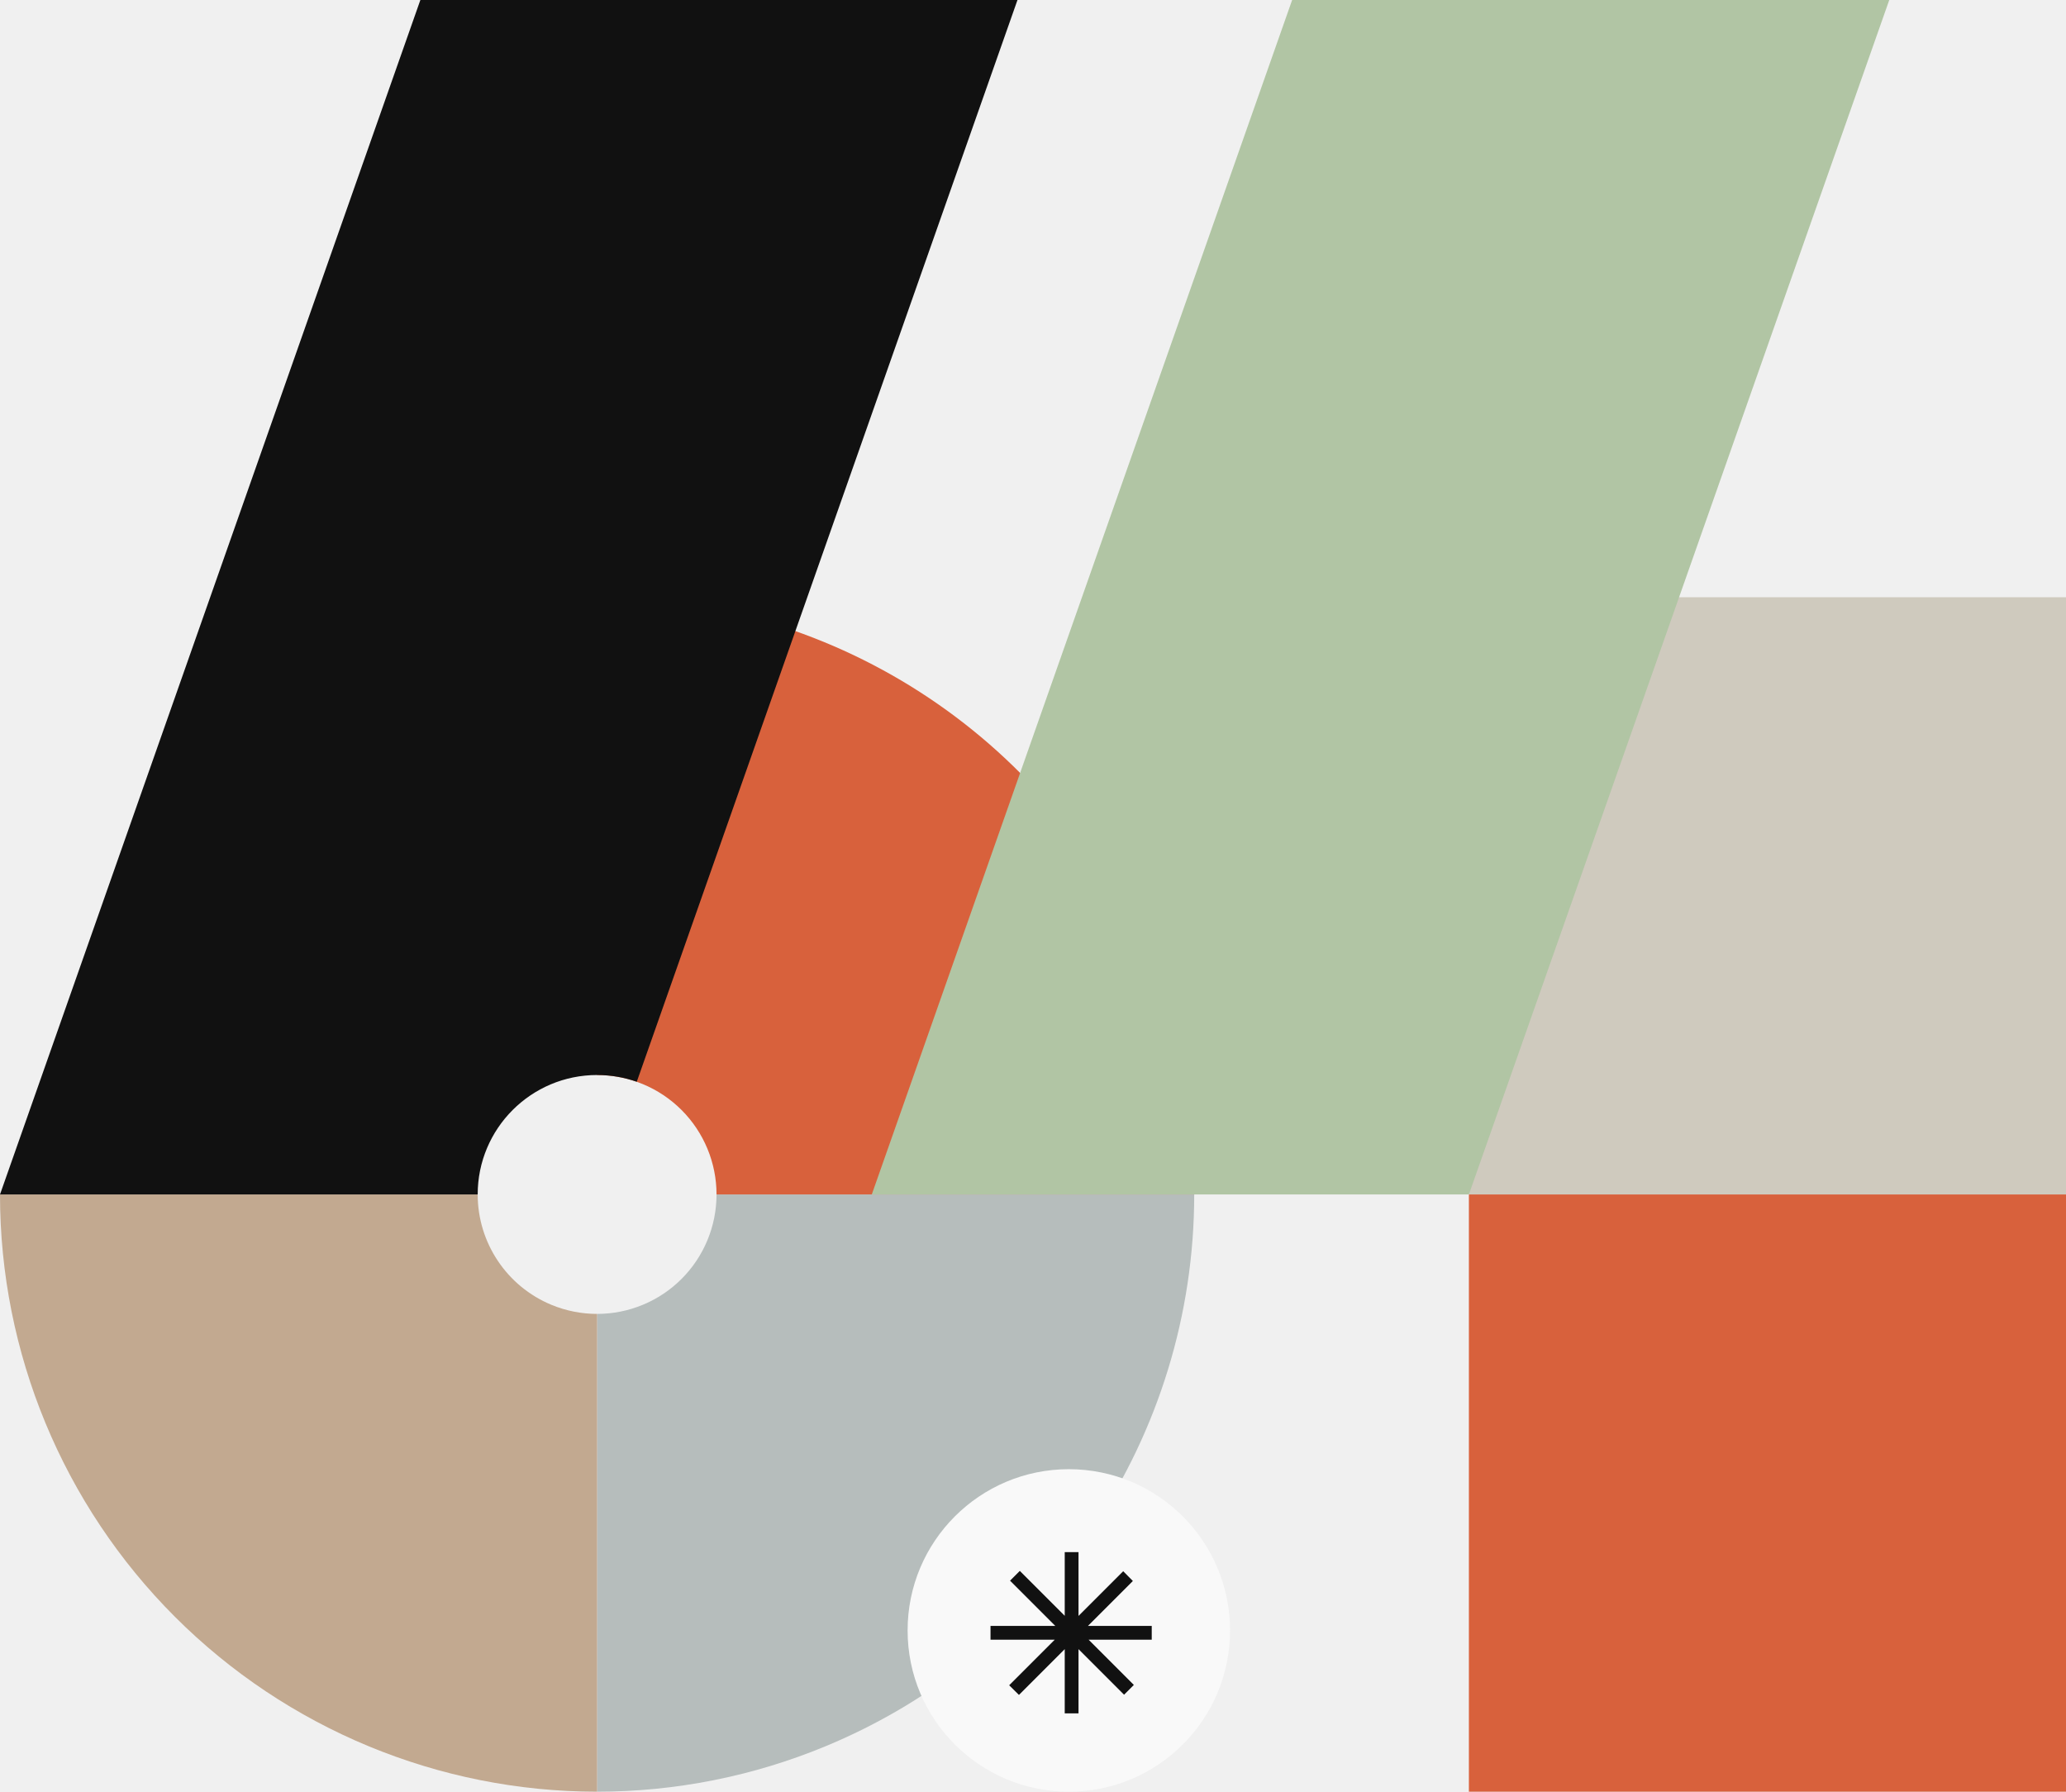
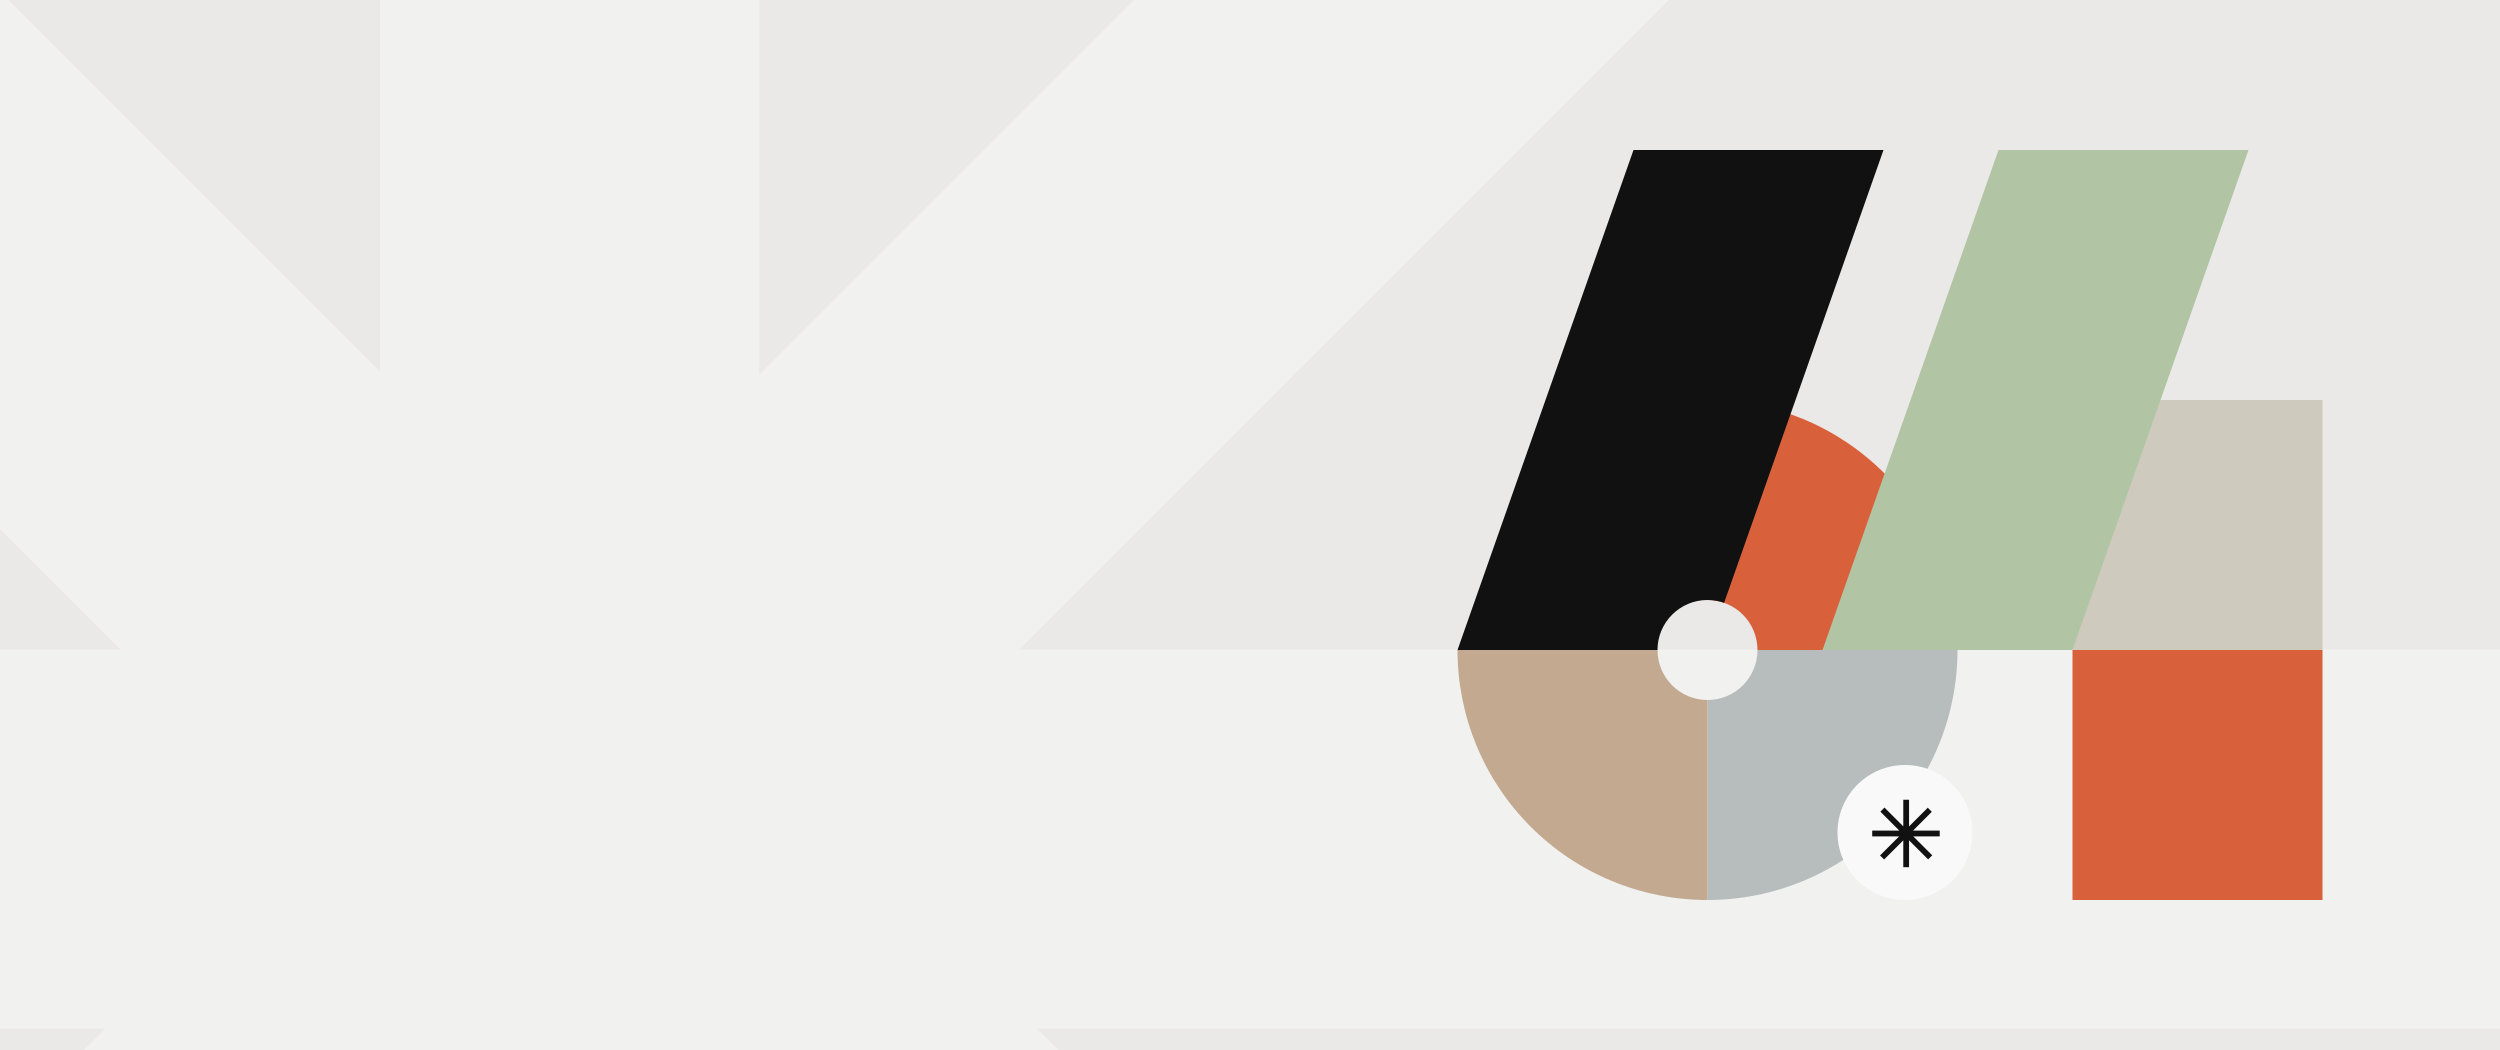
- <svg xmlns="http://www.w3.org/2000/svg" width="346" height="300" fill="none" viewBox="0 0 346 300">
-   <path fill="#B6BDBC" d="M200 200a100.006 100.006 0 0 1-61.732 92.388A100.006 100.006 0 0 1 100 300v-80a20.006 20.006 0 0 0 14.142-5.858A20.006 20.006 0 0 0 120 200h80Z" />
-   <path fill="#D8613C" d="M100 100a100.006 100.006 0 0 1 92.388 61.732A100.006 100.006 0 0 1 200 200h-80a20.006 20.006 0 0 0-5.858-14.142A20.006 20.006 0 0 0 100 180v-80Z" />
-   <path fill="#C2A990" d="M100 300a100.01 100.01 0 0 1-70.71-29.289A100 100 0 0 1 0 200h80a20.005 20.005 0 0 0 12.346 18.478A20.002 20.002 0 0 0 100 220v80Z" />
-   <path fill="#111" fill-rule="evenodd" d="M170.4 0h-100L0 200h80c0-11.046 8.954-20 20-20 2.329 0 4.564.398 6.642 1.129L170.4 0Z" clip-rule="evenodd" />
-   <path fill="#CFCABE" d="M246 100h100v100H246z" />
-   <path fill="#D8613C" d="M246 200h100v100H246z" />
-   <path fill="#B1C5A4" d="M216.4 0h100L246 200H146L216.4 0Z" />
-   <circle cx="179" cy="273" r="27" fill="#F9F9F9" />
-   <path fill="#111" d="M180.621 259.886v10.683l7.486-7.485 1.617 1.635-7.522 7.522h10.684v2.308h-10.575l7.577 7.576-1.636 1.636-7.631-7.632v10.757h-2.307v-10.757l-7.668 7.668-1.635-1.617 7.631-7.631h-10.756v-2.308h10.847l-7.577-7.577 1.635-1.635 7.523 7.522v-10.665h2.307Z" />
+ <svg xmlns="http://www.w3.org/2000/svg" width="1000" height="420" viewBox="0 0 1000 420" fill="none">
+   <g clip-path="url(#clip0_945_5566)">
+     <rect width="1000" height="420" fill="#EAE9E7" />
+     <path d="M303.711 -552.516V149.852L795.846 -342.283L902.156 -234.778L407.632 259.746H1110V411.448H414.799L912.907 909.556L805.402 1017.06L303.711 515.37V1222.52H152.009V515.37L-352.071 1019.45L-459.577 913.139L42.115 411.448H-665.031V259.746H48.087L-450.021 -238.361L-342.515 -345.867L152.009 148.657V-552.516H303.711Z" fill="white" fill-opacity="0.35" />
+     <path d="M783 260C783 273.132 780.413 286.136 775.388 298.268C770.362 310.401 762.997 321.425 753.711 330.711C744.425 339.997 733.401 347.362 721.268 352.388C709.136 357.413 696.132 360 683 360L683 280C685.626 280 688.227 279.483 690.654 278.478C693.08 277.472 695.285 275.999 697.142 274.142C698.999 272.285 700.472 270.08 701.478 267.654C702.483 265.227 703 262.626 703 260H783Z" fill="#B6BDBC" />
+     <path d="M683 160C696.132 160 709.136 162.587 721.268 167.612C733.401 172.638 744.425 180.003 753.711 189.289C762.997 198.575 770.362 209.599 775.388 221.732C780.413 233.864 783 246.868 783 260L703 260C703 257.374 702.483 254.773 701.478 252.346C700.472 249.92 698.999 247.715 697.142 245.858C695.285 244.001 693.08 242.528 690.654 241.522C688.227 240.517 685.626 240 683 240V160Z" fill="#D8613C" />
+     <path d="M683 360C669.868 360 656.864 357.413 644.732 352.388C632.599 347.362 621.575 339.996 612.289 330.711C603.003 321.425 595.637 310.401 590.612 298.268C585.587 286.136 583 273.132 583 260L663 260C663 262.626 663.517 265.227 664.522 267.654C665.527 270.08 667.001 272.285 668.858 274.142C670.715 275.999 672.92 277.472 675.346 278.478C677.773 279.483 680.374 280 683 280L683 360Z" fill="#C2A990" />
+     <path fill-rule="evenodd" clip-rule="evenodd" d="M753.4 60H653.4L583 260L663 260C663 248.954 671.954 240 683 240C685.329 240 687.564 240.398 689.642 241.129L753.4 60Z" fill="#111111" />
+     <rect x="829" y="160" width="100" height="100" fill="#CFCABE" />
+     <rect x="829" y="260" width="100" height="100" fill="#D8613C" />
+     <path d="M799.4 60H899.4L829 260H729L799.4 60Z" fill="#B1C5A4" />
+     <circle cx="762" cy="333" r="27" fill="#F9F9F9" />
+     <path d="M763.621 319.886V330.569L771.107 323.084L772.724 324.719L765.202 332.241H775.886V334.549H765.311L772.888 342.125L771.252 343.761L763.621 336.129V346.886H761.314V336.129L753.646 343.797L752.011 342.18L759.642 334.549H748.886V332.241H759.733L752.156 324.664L753.792 323.029L761.314 330.551V319.886H763.621Z" fill="#111111" />
+   </g>
+   <defs>
+     <clipPath id="clip0_945_5566">
+       <rect width="1000" height="420" fill="white" />
+     </clipPath>
+   </defs>
</svg>
